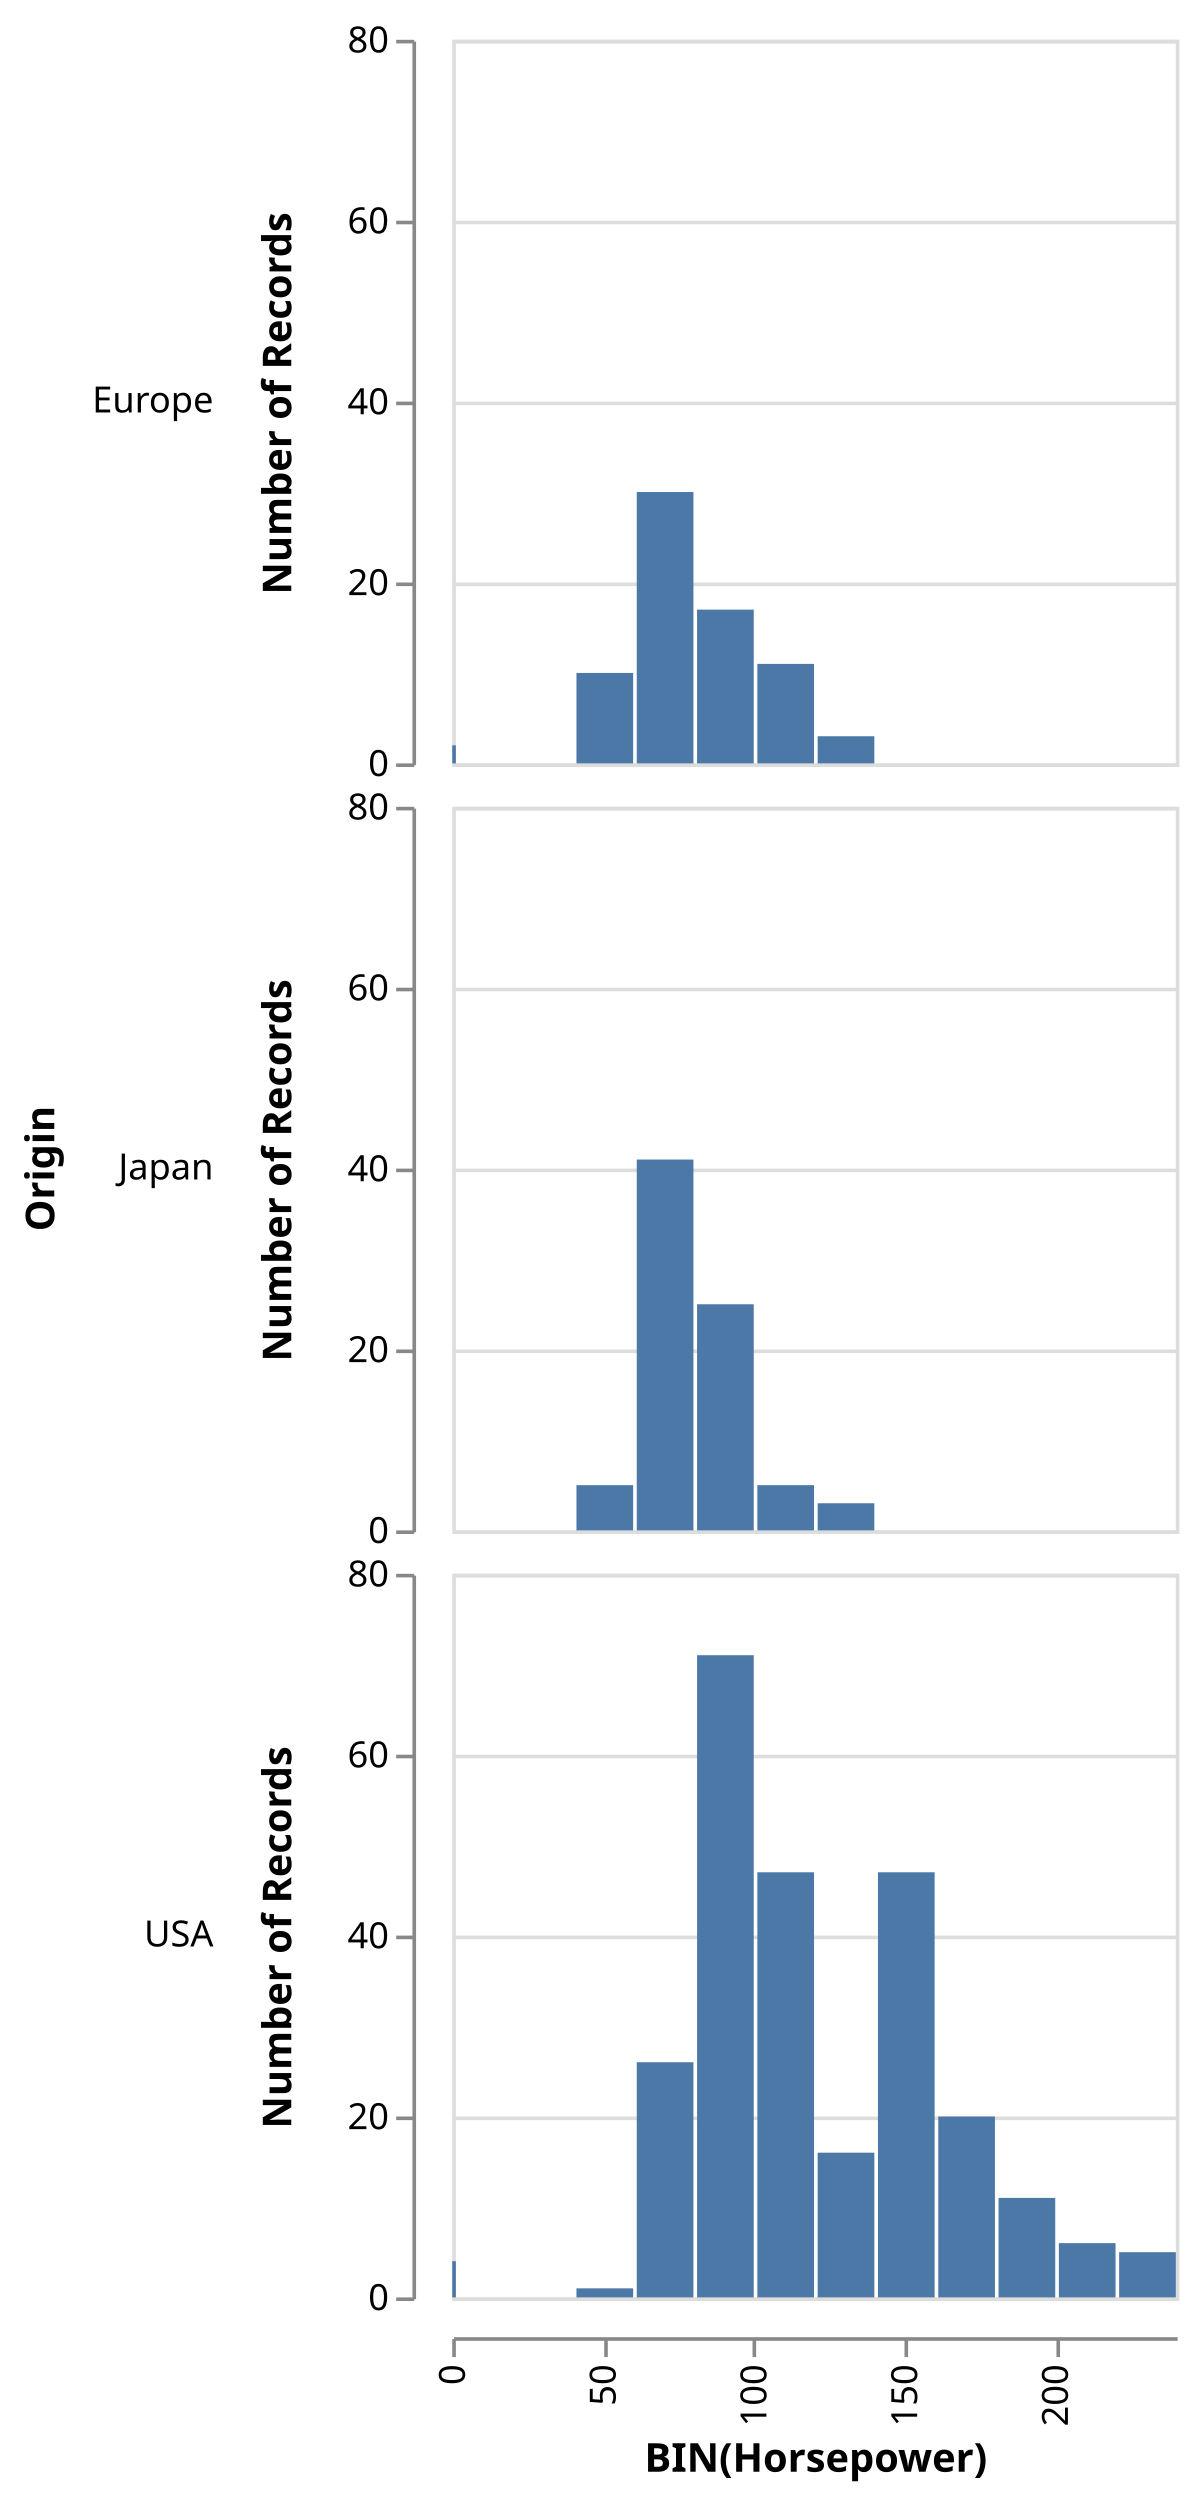
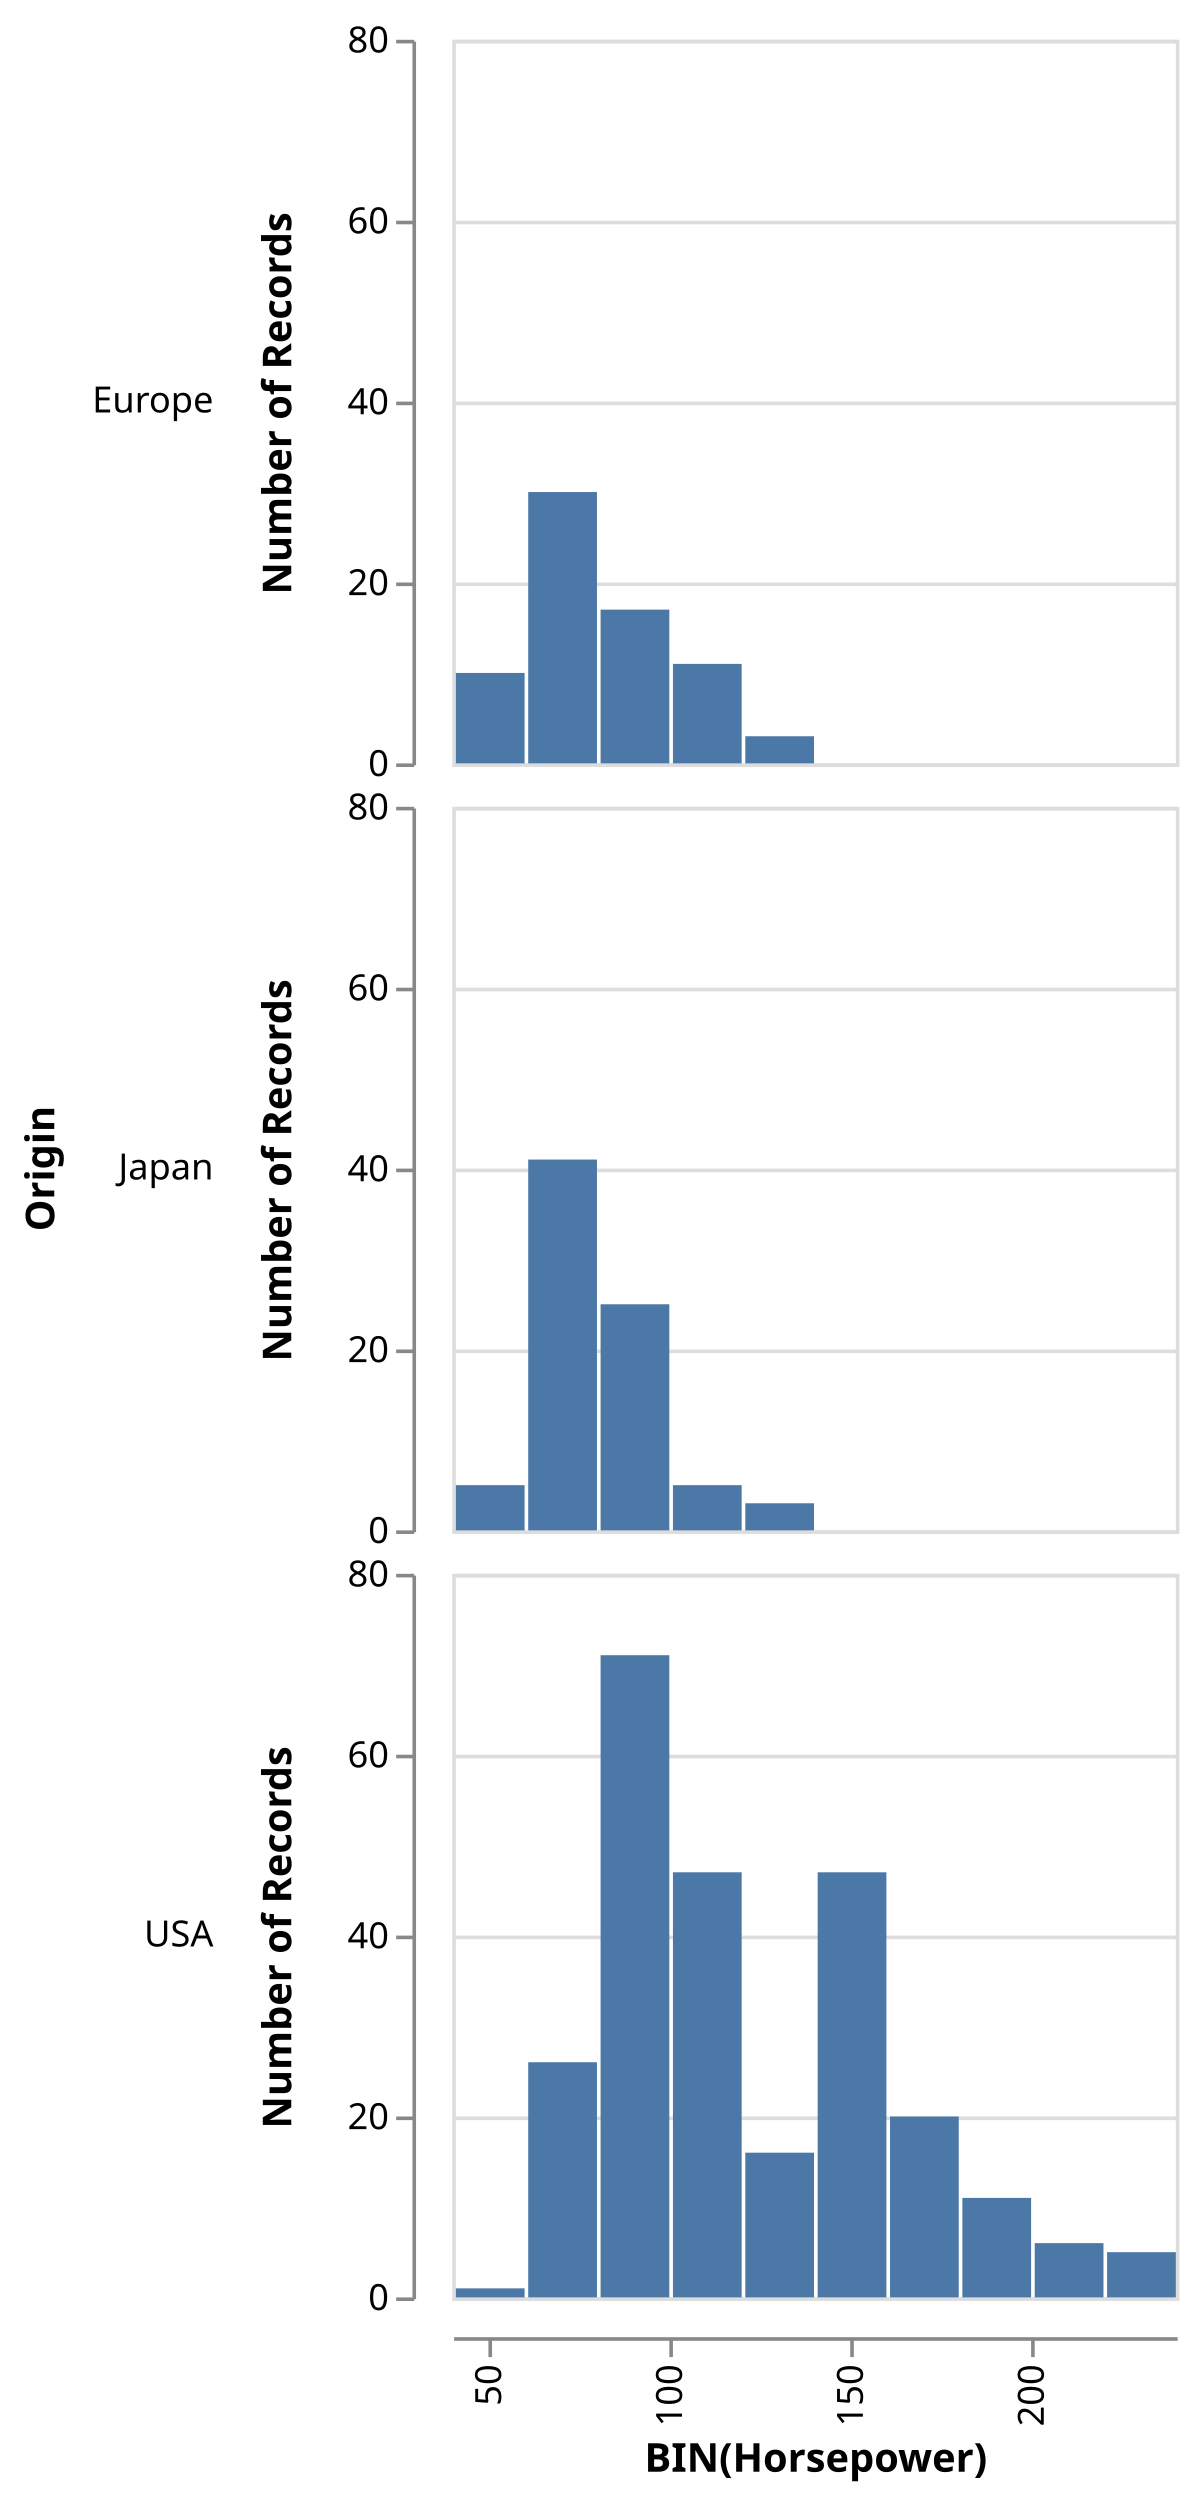
<svg xmlns="http://www.w3.org/2000/svg" class="marks" width="331" height="691" viewBox="0 0 331 691" version="1.1">
  <g transform="translate(125,11)">
    <g class="mark-group role-frame root">
      <g transform="translate(0,0)">
        <path class="background" d="M0,0h0v0h0Z" style="fill: none;" />
        <g>
          <g class="mark-group role-row-title row_title">
            <g transform="translate(-110,312)">
              <path class="background" d="M0,0h0v0h0Z" style="fill: none;" />
              <g>
                <g class="mark-text role-row-title-text">
                  <text text-anchor="middle" transform="translate(0,0) rotate(270)" style="font: bold 11px sans-serif; fill: #000;">Origin</text>
                </g>
              </g>
            </g>
          </g>
          <g class="mark-group role-row-header row_header">
            <g transform="translate(-11,0)">
              <path class="background" d="M0,0h0v200h0Z" style="fill: none;" />
              <g>
                <g class="mark-text role-title" style="pointer-events: none;">
                  <text text-anchor="end" transform="translate(-55,103)" style="font: normal 10px sans-serif; fill: #000; opacity: 1;">Europe</text>
                </g>
                <g class="mark-group role-axis">
                  <g transform="translate(0.5,0.5)">
                    <path class="background" d="M0,0h0v0h0Z" style="pointer-events: none; fill: none;" />
                    <g>
                      <g class="mark-rule role-axis-tick" style="pointer-events: none;">
                        <line transform="translate(0,200)" x2="-5" y2="0" style="fill: none; stroke: #888; stroke-width: 1; opacity: 1;" />
                        <line transform="translate(0,150)" x2="-5" y2="0" style="fill: none; stroke: #888; stroke-width: 1; opacity: 1;" />
                        <line transform="translate(0,100)" x2="-5" y2="0" style="fill: none; stroke: #888; stroke-width: 1; opacity: 1;" />
                        <line transform="translate(0,50)" x2="-5" y2="0" style="fill: none; stroke: #888; stroke-width: 1; opacity: 1;" />
                        <line transform="translate(0,0)" x2="-5" y2="0" style="fill: none; stroke: #888; stroke-width: 1; opacity: 1;" />
                      </g>
                      <g class="mark-text role-axis-label" style="pointer-events: none;">
                        <text text-anchor="end" transform="translate(-7,203)" style="font: 10px sans-serif; fill: #000; opacity: 1;">0</text>
                        <text text-anchor="end" transform="translate(-7,153)" style="font: 10px sans-serif; fill: #000; opacity: 1;">20</text>
                        <text text-anchor="end" transform="translate(-7,103)" style="font: 10px sans-serif; fill: #000; opacity: 1;">40</text>
                        <text text-anchor="end" transform="translate(-7,53)" style="font: 10px sans-serif; fill: #000; opacity: 1;">60</text>
                        <text text-anchor="end" transform="translate(-7,3)" style="font: 10px sans-serif; fill: #000; opacity: 1;">80</text>
                      </g>
                      <g class="mark-rule role-axis-domain" style="pointer-events: none;">
                        <line transform="translate(0,200)" x2="0" y2="-200" style="fill: none; stroke: #888; stroke-width: 1; opacity: 1;" />
                      </g>
                      <g class="mark-text role-axis-title" style="pointer-events: none;">
                        <text text-anchor="middle" transform="translate(-32,100) rotate(-90) translate(0,-2)" style="font: bold 11px sans-serif; fill: #000; opacity: 1;">Number of Records</text>
                      </g>
                    </g>
                  </g>
                </g>
              </g>
            </g>
            <g transform="translate(-11,212)">
              <path class="background" d="M0,0h0v200h0Z" style="fill: none;" />
              <g>
                <g class="mark-text role-title" style="pointer-events: none;">
                  <text text-anchor="end" transform="translate(-55,103)" style="font: normal 10px sans-serif; fill: #000; opacity: 1;">Japan</text>
                </g>
                <g class="mark-group role-axis">
                  <g transform="translate(0.5,0.5)">
                    <path class="background" d="M0,0h0v0h0Z" style="pointer-events: none; fill: none;" />
                    <g>
                      <g class="mark-rule role-axis-tick" style="pointer-events: none;">
                        <line transform="translate(0,200)" x2="-5" y2="0" style="fill: none; stroke: #888; stroke-width: 1; opacity: 1;" />
                        <line transform="translate(0,150)" x2="-5" y2="0" style="fill: none; stroke: #888; stroke-width: 1; opacity: 1;" />
                        <line transform="translate(0,100)" x2="-5" y2="0" style="fill: none; stroke: #888; stroke-width: 1; opacity: 1;" />
                        <line transform="translate(0,50)" x2="-5" y2="0" style="fill: none; stroke: #888; stroke-width: 1; opacity: 1;" />
                        <line transform="translate(0,0)" x2="-5" y2="0" style="fill: none; stroke: #888; stroke-width: 1; opacity: 1;" />
                      </g>
                      <g class="mark-text role-axis-label" style="pointer-events: none;">
                        <text text-anchor="end" transform="translate(-7,203)" style="font: 10px sans-serif; fill: #000; opacity: 1;">0</text>
                        <text text-anchor="end" transform="translate(-7,153)" style="font: 10px sans-serif; fill: #000; opacity: 1;">20</text>
                        <text text-anchor="end" transform="translate(-7,103)" style="font: 10px sans-serif; fill: #000; opacity: 1;">40</text>
                        <text text-anchor="end" transform="translate(-7,53)" style="font: 10px sans-serif; fill: #000; opacity: 1;">60</text>
                        <text text-anchor="end" transform="translate(-7,3)" style="font: 10px sans-serif; fill: #000; opacity: 1;">80</text>
                      </g>
                      <g class="mark-rule role-axis-domain" style="pointer-events: none;">
                        <line transform="translate(0,200)" x2="0" y2="-200" style="fill: none; stroke: #888; stroke-width: 1; opacity: 1;" />
                      </g>
                      <g class="mark-text role-axis-title" style="pointer-events: none;">
                        <text text-anchor="middle" transform="translate(-32,100) rotate(-90) translate(0,-2)" style="font: bold 11px sans-serif; fill: #000; opacity: 1;">Number of Records</text>
                      </g>
                    </g>
                  </g>
                </g>
              </g>
            </g>
            <g transform="translate(-11,424)">
              <path class="background" d="M0,0h0v200h0Z" style="fill: none;" />
              <g>
                <g class="mark-text role-title" style="pointer-events: none;">
                  <text text-anchor="end" transform="translate(-55,103)" style="font: normal 10px sans-serif; fill: #000; opacity: 1;">USA</text>
                </g>
                <g class="mark-group role-axis">
                  <g transform="translate(0.5,0.5)">
                    <path class="background" d="M0,0h0v0h0Z" style="pointer-events: none; fill: none;" />
                    <g>
                      <g class="mark-rule role-axis-tick" style="pointer-events: none;">
                        <line transform="translate(0,200)" x2="-5" y2="0" style="fill: none; stroke: #888; stroke-width: 1; opacity: 1;" />
                        <line transform="translate(0,150)" x2="-5" y2="0" style="fill: none; stroke: #888; stroke-width: 1; opacity: 1;" />
                        <line transform="translate(0,100)" x2="-5" y2="0" style="fill: none; stroke: #888; stroke-width: 1; opacity: 1;" />
                        <line transform="translate(0,50)" x2="-5" y2="0" style="fill: none; stroke: #888; stroke-width: 1; opacity: 1;" />
                        <line transform="translate(0,0)" x2="-5" y2="0" style="fill: none; stroke: #888; stroke-width: 1; opacity: 1;" />
                      </g>
                      <g class="mark-text role-axis-label" style="pointer-events: none;">
                        <text text-anchor="end" transform="translate(-7,203)" style="font: 10px sans-serif; fill: #000; opacity: 1;">0</text>
                        <text text-anchor="end" transform="translate(-7,153)" style="font: 10px sans-serif; fill: #000; opacity: 1;">20</text>
                        <text text-anchor="end" transform="translate(-7,103)" style="font: 10px sans-serif; fill: #000; opacity: 1;">40</text>
                        <text text-anchor="end" transform="translate(-7,53)" style="font: 10px sans-serif; fill: #000; opacity: 1;">60</text>
                        <text text-anchor="end" transform="translate(-7,3)" style="font: 10px sans-serif; fill: #000; opacity: 1;">80</text>
                      </g>
                      <g class="mark-rule role-axis-domain" style="pointer-events: none;">
                        <line transform="translate(0,200)" x2="0" y2="-200" style="fill: none; stroke: #888; stroke-width: 1; opacity: 1;" />
                      </g>
                      <g class="mark-text role-axis-title" style="pointer-events: none;">
                        <text text-anchor="middle" transform="translate(-32,100) rotate(-90) translate(0,-2)" style="font: bold 11px sans-serif; fill: #000; opacity: 1;">Number of Records</text>
                      </g>
                    </g>
                  </g>
                </g>
              </g>
            </g>
          </g>
          <g class="mark-group role-column-footer column_footer">
            <g transform="translate(0,635)">
              <path class="background" d="M0,0h200v0h-200Z" style="fill: none;" />
              <g>
                <g class="mark-group role-axis">
                  <g transform="translate(0.5,0.5)">
                    <path class="background" d="M0,0h0v0h0Z" style="pointer-events: none; fill: none;" />
                    <g>
                      <g class="mark-rule role-axis-tick" style="pointer-events: none;">
-                         <line transform="translate(0,0)" x2="0" y2="5" style="fill: none; stroke: #888; stroke-width: 1; opacity: 1;" />
-                         <line transform="translate(42,0)" x2="0" y2="5" style="fill: none; stroke: #888; stroke-width: 1; opacity: 1;" />
-                         <line transform="translate(83,0)" x2="0" y2="5" style="fill: none; stroke: #888; stroke-width: 1; opacity: 1;" />
-                         <line transform="translate(125,0)" x2="0" y2="5" style="fill: none; stroke: #888; stroke-width: 1; opacity: 1;" />
-                         <line transform="translate(167,0)" x2="0" y2="5" style="fill: none; stroke: #888; stroke-width: 1; opacity: 1;" />
-                       </g>
-                       <g class="mark-text role-axis-label" style="pointer-events: none;">
-                         <text text-anchor="end" transform="translate(0,7) rotate(270) translate(0,3)" style="font: 10px sans-serif; fill: #000; opacity: 1;">0</text>
-                         <text text-anchor="end" transform="translate(41.66667,7) rotate(270) translate(0,3)" style="font: 10px sans-serif; fill: #000; opacity: 1;">50</text>
-                         <text text-anchor="end" transform="translate(83.33333,7) rotate(270) translate(0,3)" style="font: 10px sans-serif; fill: #000; opacity: 1;">100</text>
-                         <text text-anchor="end" transform="translate(125,7) rotate(270) translate(0,3)" style="font: 10px sans-serif; fill: #000; opacity: 1;">150</text>
-                         <text text-anchor="end" transform="translate(166.6667,7) rotate(270) translate(0,3)" style="font: 10px sans-serif; fill: #000; opacity: 1;">200</text>
+                         <line transform="translate(10,0)" x2="0" y2="5" style="fill: none; stroke: #888; stroke-width: 1; opacity: 1;" />
+                         <line transform="translate(60,0)" x2="0" y2="5" style="fill: none; stroke: #888; stroke-width: 1; opacity: 1;" />
+                         <line transform="translate(110,0)" x2="0" y2="5" style="fill: none; stroke: #888; stroke-width: 1; opacity: 1;" />
+                         <line transform="translate(160,0)" x2="0" y2="5" style="fill: none; stroke: #888; stroke-width: 1; opacity: 1;" />
+                       </g>
+                       <g class="mark-text role-axis-label" style="pointer-events: none;">
+                         <text text-anchor="end" transform="translate(10,7) rotate(270) translate(0,3)" style="font: 10px sans-serif; fill: #000; opacity: 1;">50</text>
+                         <text text-anchor="end" transform="translate(60,7) rotate(270) translate(0,3)" style="font: 10px sans-serif; fill: #000; opacity: 1;">100</text>
+                         <text text-anchor="end" transform="translate(110,7) rotate(270) translate(0,3)" style="font: 10px sans-serif; fill: #000; opacity: 1;">150</text>
+                         <text text-anchor="end" transform="translate(160,7) rotate(270) translate(0,3)" style="font: 10px sans-serif; fill: #000; opacity: 1;">200</text>
                      </g>
                      <g class="mark-rule role-axis-domain" style="pointer-events: none;">
                        <line transform="translate(0,0)" x2="200" y2="0" style="fill: none; stroke: #888; stroke-width: 1; opacity: 1;" />
                      </g>
                      <g class="mark-text role-axis-title" style="pointer-events: none;">
                        <text text-anchor="middle" transform="translate(100,36.68457)" style="font: bold 11px sans-serif; fill: #000; opacity: 1;">BIN(Horsepower)</text>
                      </g>
                    </g>
                  </g>
                </g>
              </g>
            </g>
          </g>
          <g class="mark-group role-scope cell">
            <g transform="translate(0,0)">
              <path class="background" d="M0.5,0.5h200v200h-200Z" style="fill: transparent; stroke: #ddd;" />
              <g>
                <g class="mark-group role-axis">
                  <g transform="translate(0.5,0.5)">
                    <path class="background" d="M0,0h0v0h0Z" style="pointer-events: none; fill: none;" />
                    <g>
                      <g class="mark-rule role-axis-grid" style="pointer-events: none;">
                        <line transform="translate(0,200)" x2="200" y2="0" style="fill: none; stroke: #ddd; stroke-width: 1; stroke-dasharray: ; opacity: 1;" />
                        <line transform="translate(0,150)" x2="200" y2="0" style="fill: none; stroke: #ddd; stroke-width: 1; stroke-dasharray: ; opacity: 1;" />
                        <line transform="translate(0,100)" x2="200" y2="0" style="fill: none; stroke: #ddd; stroke-width: 1; stroke-dasharray: ; opacity: 1;" />
                        <line transform="translate(0,50)" x2="200" y2="0" style="fill: none; stroke: #ddd; stroke-width: 1; stroke-dasharray: ; opacity: 1;" />
                        <line transform="translate(0,0)" x2="200" y2="0" style="fill: none; stroke: #ddd; stroke-width: 1; stroke-dasharray: ; opacity: 1;" />
                      </g>
                    </g>
                  </g>
                </g>
                <g class="mark-rect role-mark child_marks">
-                   <path d="M84.333,172.5h15.667v27.5h-15.667Z" style="fill: #4c78a8;" />
-                   <path d="M34.333,175h15.667v25h-15.667Z" style="fill: #4c78a8;" />
-                   <path d="M67.667,157.5h15.667v42.5h-15.667Z" style="fill: #4c78a8;" />
-                   <path d="M51,125h15.667v75h-15.667Z" style="fill: #4c78a8;" />
-                   <path d="M101,192.5h15.667v7.5h-15.667Z" style="fill: #4c78a8;" />
-                   <path d="M0,195h1v5h-1Z" style="fill: #4c78a8;" />
+                   <path d="M61,172.5h19v27.5h-19Z" style="fill: #4c78a8;" />
+                   <path d="M1,175h19v25h-19Z" style="fill: #4c78a8;" />
+                   <path d="M41,157.5h19v42.5h-19Z" style="fill: #4c78a8;" />
+                   <path d="M21,125h19v75h-19Z" style="fill: #4c78a8;" />
+                   <path d="M81,192.5h19v7.5h-19Z" style="fill: #4c78a8;" />
                </g>
              </g>
            </g>
            <g transform="translate(0,212)">
              <path class="background" d="M0.5,0.5h200v200h-200Z" style="fill: transparent; stroke: #ddd;" />
              <g>
                <g class="mark-group role-axis">
                  <g transform="translate(0.5,0.5)">
                    <path class="background" d="M0,0h0v0h0Z" style="pointer-events: none; fill: none;" />
                    <g>
                      <g class="mark-rule role-axis-grid" style="pointer-events: none;">
                        <line transform="translate(0,200)" x2="200" y2="0" style="fill: none; stroke: #ddd; stroke-width: 1; stroke-dasharray: ; opacity: 1;" />
                        <line transform="translate(0,150)" x2="200" y2="0" style="fill: none; stroke: #ddd; stroke-width: 1; stroke-dasharray: ; opacity: 1;" />
                        <line transform="translate(0,100)" x2="200" y2="0" style="fill: none; stroke: #ddd; stroke-width: 1; stroke-dasharray: ; opacity: 1;" />
                        <line transform="translate(0,50)" x2="200" y2="0" style="fill: none; stroke: #ddd; stroke-width: 1; stroke-dasharray: ; opacity: 1;" />
                        <line transform="translate(0,0)" x2="200" y2="0" style="fill: none; stroke: #ddd; stroke-width: 1; stroke-dasharray: ; opacity: 1;" />
                      </g>
                    </g>
                  </g>
                </g>
                <g class="mark-rect role-mark child_marks">
-                   <path d="M67.667,137.5h15.667v62.5h-15.667Z" style="fill: #4c78a8;" />
-                   <path d="M51,97.5h15.667v102.5h-15.667Z" style="fill: #4c78a8;" />
-                   <path d="M101,192.5h15.667v7.5h-15.667Z" style="fill: #4c78a8;" />
-                   <path d="M34.333,187.5h15.667v12.5h-15.667Z" style="fill: #4c78a8;" />
-                   <path d="M84.333,187.5h15.667v12.5h-15.667Z" style="fill: #4c78a8;" />
+                   <path d="M41,137.5h19v62.5h-19Z" style="fill: #4c78a8;" />
+                   <path d="M21,97.5h19v102.5h-19Z" style="fill: #4c78a8;" />
+                   <path d="M81,192.5h19v7.5h-19Z" style="fill: #4c78a8;" />
+                   <path d="M1,187.5h19v12.5h-19Z" style="fill: #4c78a8;" />
+                   <path d="M61,187.5h19v12.5h-19Z" style="fill: #4c78a8;" />
                </g>
              </g>
            </g>
            <g transform="translate(0,424)">
              <path class="background" d="M0.5,0.5h200v200h-200Z" style="fill: transparent; stroke: #ddd;" />
              <g>
                <g class="mark-group role-axis">
                  <g transform="translate(0.5,0.5)">
                    <path class="background" d="M0,0h0v0h0Z" style="pointer-events: none; fill: none;" />
                    <g>
                      <g class="mark-rule role-axis-grid" style="pointer-events: none;">
                        <line transform="translate(0,200)" x2="200" y2="0" style="fill: none; stroke: #ddd; stroke-width: 1; stroke-dasharray: ; opacity: 1;" />
                        <line transform="translate(0,150)" x2="200" y2="0" style="fill: none; stroke: #ddd; stroke-width: 1; stroke-dasharray: ; opacity: 1;" />
                        <line transform="translate(0,100)" x2="200" y2="0" style="fill: none; stroke: #ddd; stroke-width: 1; stroke-dasharray: ; opacity: 1;" />
                        <line transform="translate(0,50)" x2="200" y2="0" style="fill: none; stroke: #ddd; stroke-width: 1; stroke-dasharray: ; opacity: 1;" />
                        <line transform="translate(0,0)" x2="200" y2="0" style="fill: none; stroke: #ddd; stroke-width: 1; stroke-dasharray: ; opacity: 1;" />
                      </g>
                    </g>
                  </g>
                </g>
                <g class="mark-rect role-mark child_marks">
-                   <path d="M101,160h15.667v40h-15.667Z" style="fill: #4c78a8;" />
-                   <path d="M134.333,150h15.667v50h-15.667Z" style="fill: #4c78a8;" />
-                   <path d="M117.667,82.5h15.667v117.5h-15.667Z" style="fill: #4c78a8;" />
-                   <path d="M151,172.5h15.667v27.5h-15.667Z" style="fill: #4c78a8;" />
-                   <path d="M184.333,187.5h15.667v12.5h-15.667Z" style="fill: #4c78a8;" />
-                   <path d="M167.667,185h15.667v15h-15.667Z" style="fill: #4c78a8;" />
-                   <path d="M67.667,22.5h15.667v177.5h-15.667Z" style="fill: #4c78a8;" />
-                   <path d="M0,190h1v10h-1Z" style="fill: #4c78a8;" />
-                   <path d="M84.333,82.5h15.667v117.5h-15.667Z" style="fill: #4c78a8;" />
-                   <path d="M51,135h15.667v65h-15.667Z" style="fill: #4c78a8;" />
-                   <path d="M34.333,197.5h15.667v2.5h-15.667Z" style="fill: #4c78a8;" />
+                   <path d="M81,160h19v40h-19Z" style="fill: #4c78a8;" />
+                   <path d="M121,150h19v50h-19Z" style="fill: #4c78a8;" />
+                   <path d="M101,82.5h19v117.5h-19Z" style="fill: #4c78a8;" />
+                   <path d="M141,172.5h19v27.5h-19Z" style="fill: #4c78a8;" />
+                   <path d="M181,187.5h19v12.5h-19Z" style="fill: #4c78a8;" />
+                   <path d="M161,185h19v15h-19Z" style="fill: #4c78a8;" />
+                   <path d="M41,22.5h19v177.5h-19Z" style="fill: #4c78a8;" />
+                   <path d="M61,82.5h19v117.5h-19Z" style="fill: #4c78a8;" />
+                   <path d="M21,135h19v65h-19Z" style="fill: #4c78a8;" />
+                   <path d="M1,197.5h19v2.5h-19Z" style="fill: #4c78a8;" />
                </g>
              </g>
            </g>
          </g>
        </g>
      </g>
    </g>
  </g>
</svg>
